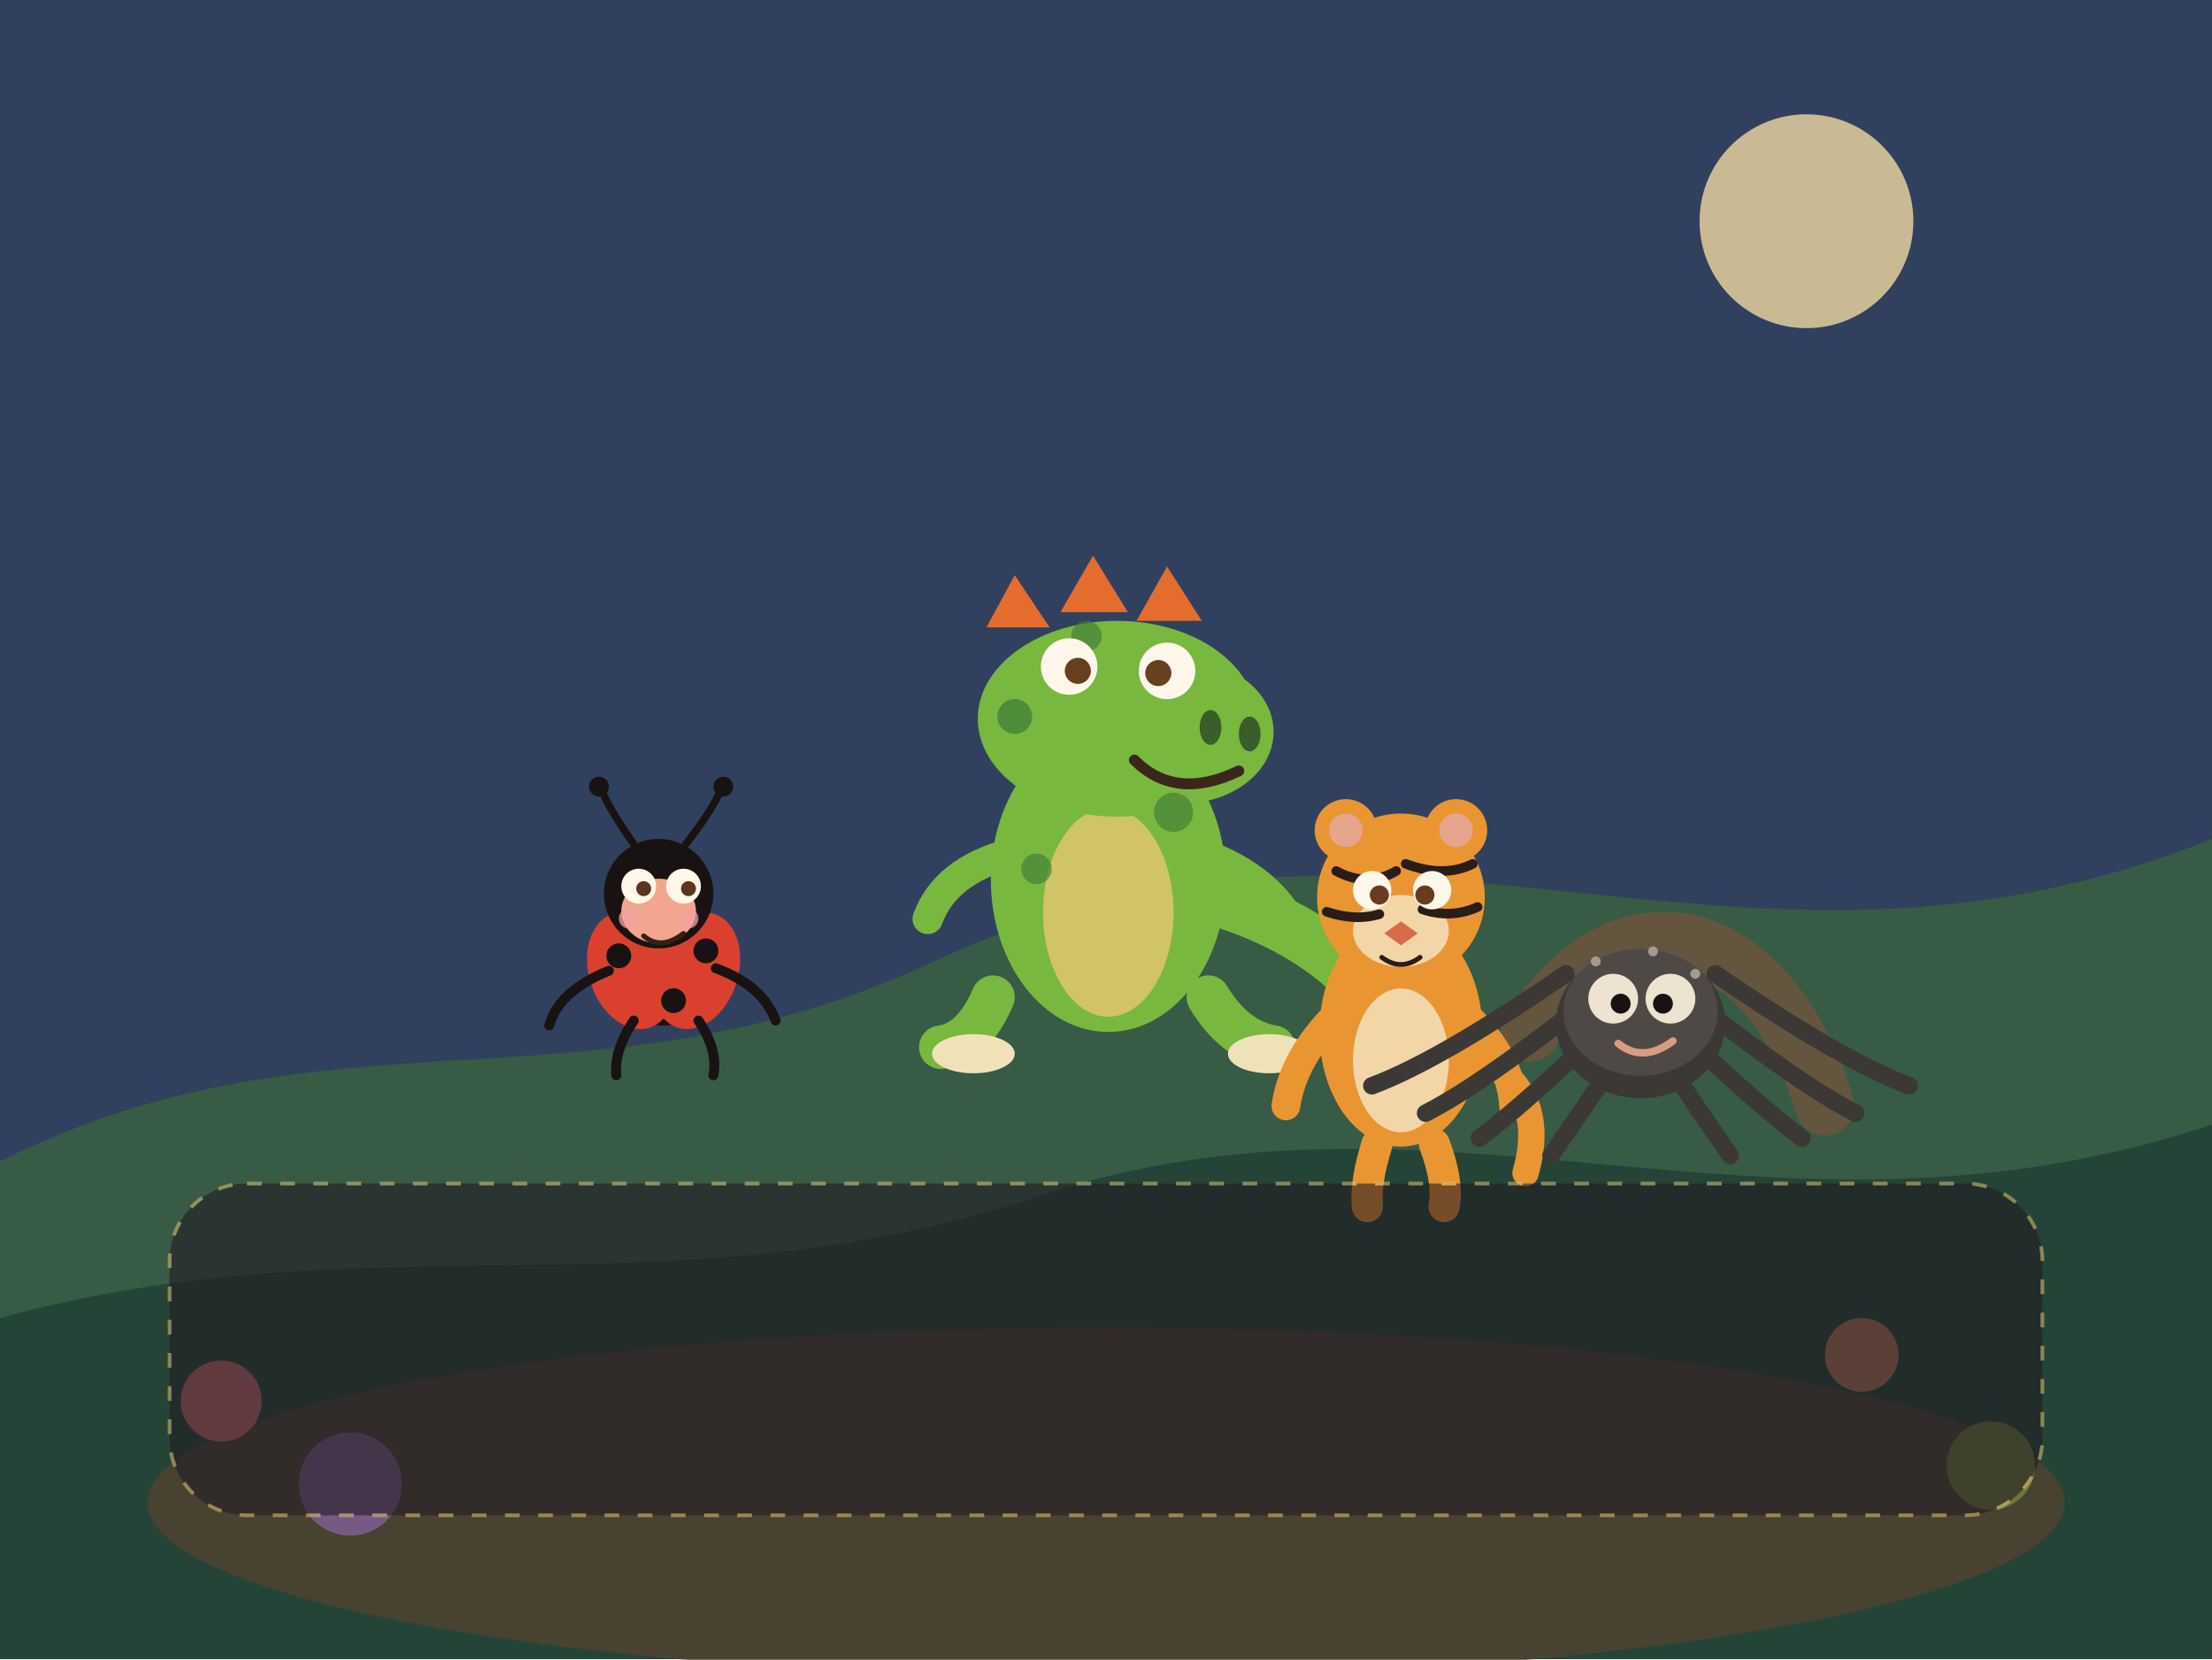
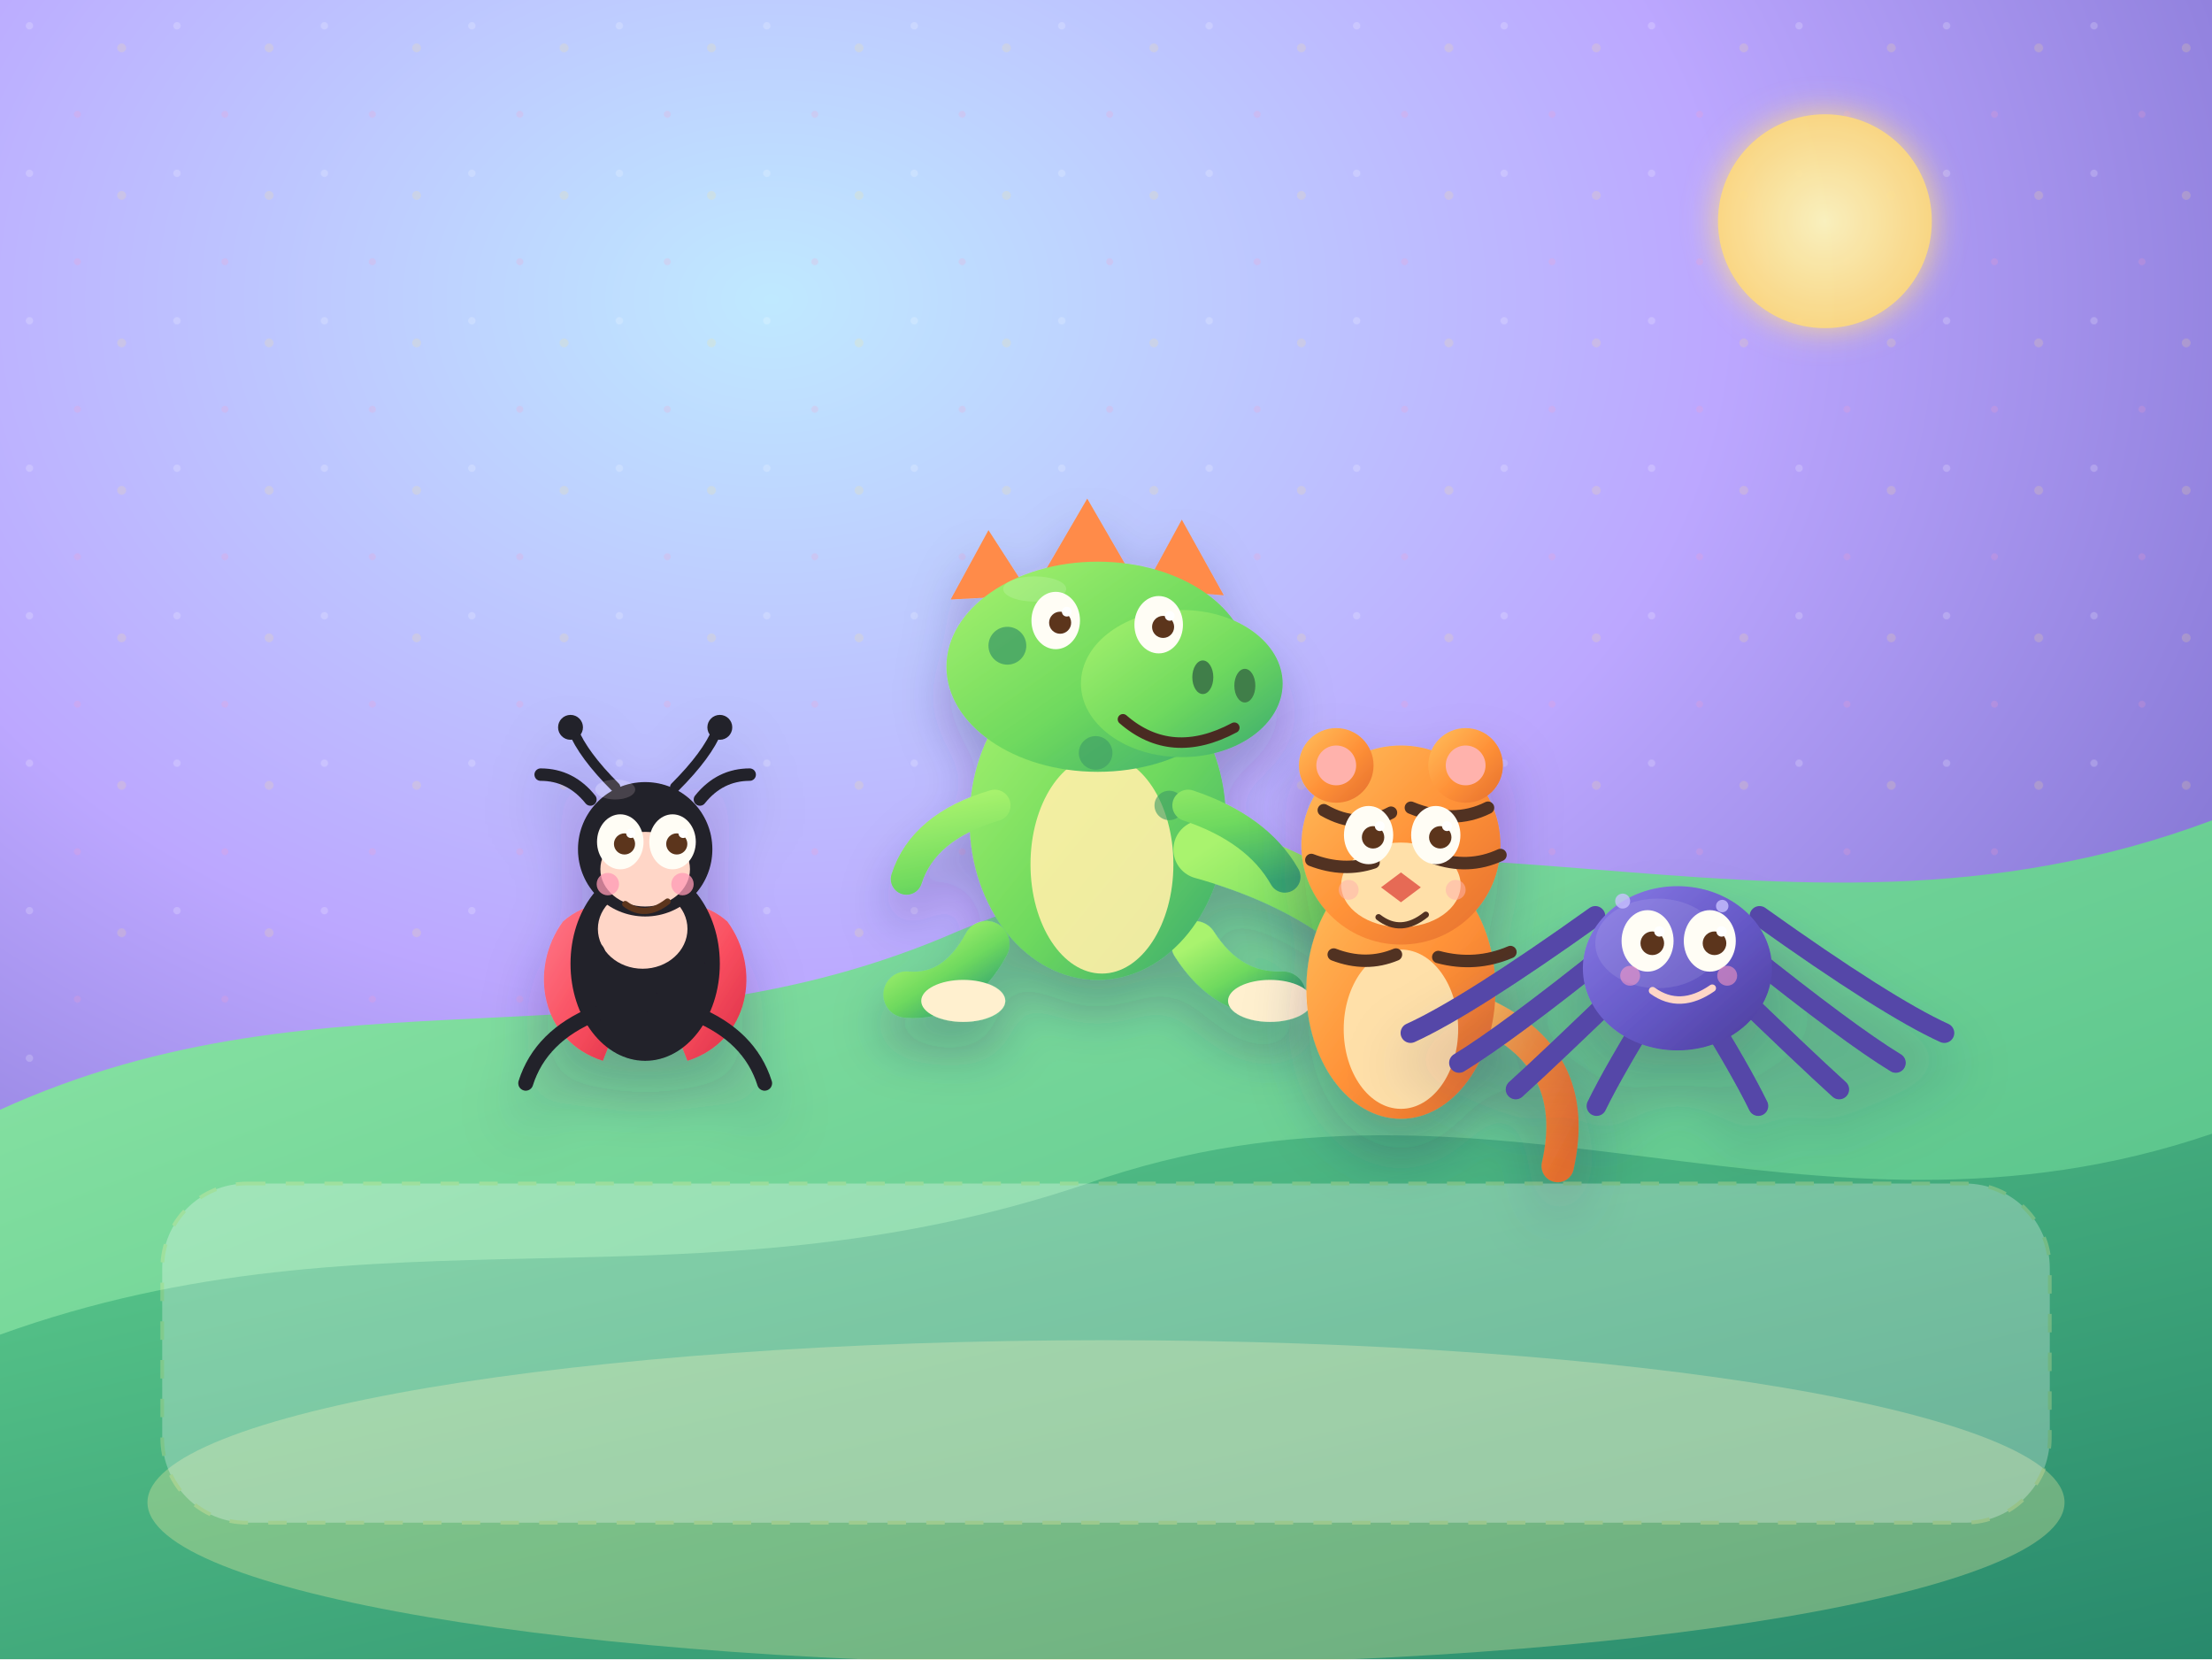
- <svg xmlns="http://www.w3.org/2000/svg" viewBox="0 0 1200 900" role="img" aria-label="Text-free GlimmerTales illustration">
+ <svg xmlns="http://www.w3.org/2000/svg" viewBox="0 0 1200 900" role="img" aria-label="Text-free GlimmerTales reference illustration">
  <defs>
-     <radialGradient id="sky" cx="50%" cy="20%" r="80%">
-       <stop offset="0" stop-color="#304265" />
-       <stop offset="1" stop-color="#151625" />
+     <radialGradient id="skyBubble" cx="35%" cy="18%" r="95%">
+       <stop offset="0" stop-color="#BFE9FF" />
+       <stop offset="0.45" stop-color="#BCA7FF" />
+       <stop offset="1" stop-color="#6157B8" />
    </radialGradient>
-     <filter id="soft">
-       <feGaussianBlur stdDeviation="0.25" />
+     <linearGradient id="meadow" x1="0" y1="0" x2="1" y2="1">
+       <stop offset="0" stop-color="#8FE7A6" />
+       <stop offset="1" stop-color="#47B883" />
+     </linearGradient>
+     <linearGradient id="meadowDark" x1="0" y1="0" x2="1" y2="1">
+       <stop offset="0" stop-color="#5CCB8C" />
+       <stop offset="1" stop-color="#28896C" />
+     </linearGradient>
+     <radialGradient id="moonGlow" cx="50%" cy="50%" r="60%">
+       <stop offset="0" stop-color="#FFF6B8" />
+       <stop offset="1" stop-color="#FFD56E" />
+     </radialGradient>
+     <linearGradient id="daisyShell" x1="0" y1="0" x2="1" y2="1">
+       <stop offset="0" stop-color="#FF7A8A" />
+       <stop offset="0.55" stop-color="#F94E5F" />
+       <stop offset="1" stop-color="#D92D45" />
+     </linearGradient>
+     <linearGradient id="dinoSkin" x1="0" y1="0" x2="1" y2="1">
+       <stop offset="0" stop-color="#A9F36E" />
+       <stop offset="0.55" stop-color="#6ED95E" />
+       <stop offset="1" stop-color="#39A870" />
+     </linearGradient>
+     <linearGradient id="pipFur" x1="0" y1="0" x2="1" y2="1">
+       <stop offset="0" stop-color="#FFC05E" />
+       <stop offset="0.52" stop-color="#FF9238" />
+       <stop offset="1" stop-color="#E46E2E" />
+     </linearGradient>
+     <linearGradient id="itsyFuzz" x1="0" y1="0" x2="1" y2="1">
+       <stop offset="0" stop-color="#8A7CE8" />
+       <stop offset="0.55" stop-color="#6558C6" />
+       <stop offset="1" stop-color="#4A3B99" />
+     </linearGradient>
+     <filter id="softShadow" x="-40%" y="-40%" width="180%" height="180%">
+       <feDropShadow dx="0" dy="14" stdDeviation="12" flood-color="#2C2156" flood-opacity="0.28" />
    </filter>
+     <filter id="glow" x="-60%" y="-60%" width="220%" height="220%">
+       <feGaussianBlur stdDeviation="9" result="blur" />
+       <feMerge>
+         <feMergeNode in="blur" />
+         <feMergeNode in="SourceGraphic" />
+       </feMerge>
+     </filter>
+     <pattern id="sprinkles" width="80" height="80" patternUnits="userSpaceOnUse">
+       <circle cx="16" cy="14" r="2" fill="#FFFFFF" opacity=".35" />
+       <circle cx="66" cy="26" r="2.4" fill="#FFE48A" opacity=".35" />
+       <circle cx="42" cy="62" r="1.9" fill="#FF9BC3" opacity=".35" />
+     </pattern>
  </defs>
-   <rect width="1200" height="900" fill="#31405f" />
-   <circle cx="980" cy="120" r="58" fill="#F4DDA2" opacity=".78" />
-   <path d="M0 630 C180 540 320 610 510 520 C760 405 940 560 1200 455 L1200 900 L0 900z" fill="#375B45" />
-   <path d="M0 715 C200 660 360 715 560 650 C780 575 960 690 1200 610 L1200 900 L0 900z" fill="#244438" />
-   <ellipse cx="600" cy="815" rx="520" ry="95" fill="#57412D" opacity=".70" />
-   <g opacity=".9">
-     <circle cx="120" cy="760" r="22" fill="#C86A6A" />
-     <circle cx="1010" cy="735" r="20" fill="#B87A56" />
-     <circle cx="1080" cy="795" r="24" fill="#6F7D3B" />
-     <circle cx="190" cy="805" r="28" fill="#7B5D8C" />
-   </g>
-   <path d="M830 560 C880 480 960 500 990 600" stroke="#6F543D" stroke-width="32" fill="none" stroke-linecap="round" opacity=".8" />
+   <rect width="1200" height="900" fill="url(#skyBubble)" />
+   <rect width="1200" height="900" fill="url(#sprinkles)" opacity=".55" />
+   <circle cx="990" cy="120" r="58" fill="url(#moonGlow)" opacity=".92" filter="url(#glow)" />
+   <path d="M0 602 C180 520 340 584 520 505 C760 405 960 535 1200 445 L1200 900 L0 900z" fill="url(#meadow)" />
+   <path d="M0 724 C205 650 375 715 590 642 C810 565 980 690 1200 615 L1200 900 L0 900z" fill="url(#meadowDark)" />
+   <ellipse cx="600" cy="815" rx="520" ry="88" fill="#FFF1A6" opacity=".30" />
  <g>
-     <g class="daisy" transform="translate(360 505) scale(1.35)">
-       <ellipse cx="0" cy="10" rx="24" ry="28" fill="#181312" />
-       <ellipse cx="-13" cy="16" rx="17" ry="24" fill="#D9412E" transform="rotate(-18 -13 16)" />
-       <ellipse cx="13" cy="16" rx="17" ry="24" fill="#D9412E" transform="rotate(18 13 16)" />
-       <circle cx="-18" cy="10" r="5" fill="#181312" />
-       <circle cx="4" cy="28" r="5" fill="#181312" />
-       <circle cx="17" cy="8" r="5" fill="#181312" />
-       <circle cx="-2" cy="-15" r="22" fill="#181312" />
-       <ellipse cx="-2" cy="-8" rx="15" ry="13" fill="#F2A68F" />
-       <circle cx="-10" cy="-18" r="7" fill="#FFF7EA" />
-       <circle cx="8" cy="-18" r="7" fill="#FFF7EA" />
-       <circle cx="-8" cy="-17" r="3" fill="#5B351E" />
-       <circle cx="10" cy="-17" r="3" fill="#5B351E" />
-       <circle cx="-14" cy="-5" r="4" fill="#F4A0A0" opacity=".75" />
-       <circle cx="10" cy="-5" r="4" fill="#F4A0A0" opacity=".75" />
-       <path d="M-8 2 Q-1 8 8 1" fill="none" stroke="#321" stroke-width="2" stroke-linecap="round" />
-       <path d="M-12 -35 Q-22 -49 -25 -57" fill="none" stroke="#181312" stroke-width="3" stroke-linecap="round" />
-       <path d="M9 -35 Q20 -49 23 -57" fill="none" stroke="#181312" stroke-width="3" stroke-linecap="round" />
-       <circle cx="-26" cy="-58" r="4" fill="#181312" />
-       <circle cx="24" cy="-58" r="4" fill="#181312" />
-       <path d="M-22 16 q-20 8 -24 22" stroke="#181312" stroke-width="4" fill="none" stroke-linecap="round" />
-       <path d="M21 15 q19 7 24 21" stroke="#181312" stroke-width="4" fill="none" stroke-linecap="round" />
-       <path d="M-12 36 q-8 12 -7 22" stroke="#181312" stroke-width="4" fill="none" stroke-linecap="round" />
-       <path d="M14 36 q8 12 6 22" stroke="#181312" stroke-width="4" fill="none" stroke-linecap="round" />
+     <g transform="translate(350 485) scale(1.35)" filter="url(#softShadow)">
+       <path d="M-33 11 C-47 30 -42 59 -17 67 C-8 45 -4 25 0 5 C-12 2 -24 3 -33 11z" fill="url(#daisyShell)" />
+       <path d="M33 11 C47 30 42 59 17 67 C8 45 4 25 0 5 C12 2 24 3 33 11z" fill="url(#daisyShell)" />
+       <ellipse cx="0" cy="28" rx="30" ry="39" fill="#242029" />
+       <ellipse cx="-1" cy="14" rx="18" ry="16" fill="#FFD6C7" />
+       <circle cx="-21" cy="24" r="5" fill="#242029" />
+       <circle cx="5" cy="45" r="5" fill="#242029" />
+       <circle cx="21" cy="24" r="5" fill="#242029" />
+       <circle cx="0" cy="-18" r="27" fill="#242029" />
+       <ellipse cx="0" cy="-10" rx="18" ry="15" fill="#FFD6C7" />
+       <g>
+         <ellipse cx="-10" cy="-21" rx="9.35" ry="11.05" fill="#FFFDF5" />
+         <circle cx="-8.3" cy="-20.15" r="4.25" fill="#5B351E" />
+         <circle cx="-5.75" cy="-24.4" r="1.87" fill="#FFFFFF" />
+       </g>
+       <g>
+         <ellipse cx="11" cy="-21" rx="9.35" ry="11.05" fill="#FFFDF5" />
+         <circle cx="12.7" cy="-20.15" r="4.25" fill="#5B351E" />
+         <circle cx="15.25" cy="-24.4" r="1.87" fill="#FFFFFF" />
+       </g>
+       <circle cx="-15" cy="-4" r="4.5" fill="#FF9AB5" opacity=".75" />
+       <circle cx="15" cy="-4" r="4.5" fill="#FF9AB5" opacity=".75" />
+       <path d="M-8 4 Q0 10 9 3" fill="none" stroke="#5B351E" stroke-width="2.5" stroke-linecap="round" />
+       <path d="M-12 -43 Q-25 -56 -29 -66" stroke="#242029" stroke-width="4" fill="none" stroke-linecap="round" />
+       <path d="M12 -43 Q25 -56 29 -66" stroke="#242029" stroke-width="4" fill="none" stroke-linecap="round" />
+       <circle cx="-30" cy="-67" r="5" fill="#242029" />
+       <circle cx="30" cy="-67" r="5" fill="#242029" />
+       <path d="M-20 48 q-22 9 -28 28 M20 48 q22 9 28 28" stroke="#242029" stroke-width="6" fill="none" stroke-linecap="round" />
+       <path d="M-22 -38 q-8 -10 -20 -10 M22 -38 q8 -10 20 -10" stroke="#242029" stroke-width="5" fill="none" stroke-linecap="round" />
+       <ellipse cx="-12" cy="-42" rx="8" ry="4" fill="#FFFFFF" opacity=".16" />
    </g>
-     <g class="dino" transform="translate(580 430) scale(1.18)">
-       <ellipse cx="18" cy="40" rx="54" ry="70" fill="#78B83E" />
-       <ellipse cx="18" cy="55" rx="30" ry="48" fill="#D9C46D" opacity=".9" />
-       <ellipse cx="22" cy="-34" rx="64" ry="45" fill="#78B83E" />
-       <ellipse cx="52" cy="-28" rx="42" ry="33" fill="#78B83E" />
-       <circle cx="-25" cy="-35" r="8" fill="#3F7D37" opacity=".75" />
-       <circle cx="8" cy="-72" r="7" fill="#3F7D37" opacity=".65" />
-       <circle cx="48" cy="9" r="9" fill="#3F7D37" opacity=".65" />
-       <circle cx="-15" cy="35" r="7" fill="#3F7D37" opacity=".65" />
-       <path d="M-38 -76 l13 -24 l16 24z M-4 -83 l15 -26 l16 26z M31 -79 l14 -25 l16 25z" fill="#E46D2D" />
-       <path d="M-35 94 q-9 21 -24 23" stroke="#78B83E" stroke-width="20" fill="none" stroke-linecap="round" />
-       <path d="M64 94 q12 20 30 23" stroke="#78B83E" stroke-width="20" fill="none" stroke-linecap="round" />
-       <ellipse cx="-44" cy="120" rx="19" ry="9" fill="#F0E2B8" />
-       <ellipse cx="92" cy="120" rx="19" ry="9" fill="#F0E2B8" />
-       <circle cx="0" cy="-58" r="13" fill="#FFF7EA" />
-       <circle cx="45" cy="-56" r="13" fill="#FFF7EA" />
-       <circle cx="4" cy="-56" r="6" fill="#68401F" />
-       <circle cx="41" cy="-55" r="6" fill="#68401F" />
-       <ellipse cx="65" cy="-30" rx="5" ry="8" fill="#3A5D2A" />
-       <ellipse cx="83" cy="-27" rx="5" ry="8" fill="#3A5D2A" />
-       <path d="M30 -15 Q49 4 78 -10" fill="none" stroke="#3B271A" stroke-width="5" stroke-linecap="round" />
-       <path d="M-27 28 q-30 8 -38 30" stroke="#78B83E" stroke-width="14" fill="none" stroke-linecap="round" />
-       <path d="M61 28 q28 10 40 30" stroke="#78B83E" stroke-width="14" fill="none" stroke-linecap="round" />
-       <path d="M65 48 q66 19 92 72" stroke="#78B83E" stroke-width="25" fill="none" stroke-linecap="round" />
+     <g transform="translate(575 405) scale(1.14)" filter="url(#softShadow)">
+       <path d="M-35 94 q-14 26 -38 24" stroke="url(#dinoSkin)" stroke-width="22" fill="none" stroke-linecap="round" />
+       <path d="M64 94 q16 25 42 24" stroke="url(#dinoSkin)" stroke-width="22" fill="none" stroke-linecap="round" />
+       <ellipse cx="18" cy="35" rx="61" ry="76" fill="url(#dinoSkin)" />
+       <ellipse cx="20" cy="56" rx="34" ry="52" fill="#FFF0A7" opacity=".9" />
+       <path d="M-52 -70 L-34 -103 L-14 -72 M-8 -82 L13 -118 L35 -80 M40 -75 L58 -108 L78 -72" fill="#FF8B4A" />
+       <ellipse cx="18" cy="-38" rx="72" ry="50" fill="url(#dinoSkin)" />
+       <ellipse cx="58" cy="-30" rx="48" ry="35" fill="url(#dinoSkin)" />
+       <circle cx="-25" cy="-48" r="9" fill="#3E9B65" opacity=".75" />
+       <circle cx="17" cy="3" r="8" fill="#3E9B65" opacity=".60" />
+       <circle cx="52" cy="28" r="7" fill="#3E9B65" opacity=".60" />
+       <g>
+         <ellipse cx="-2" cy="-60" rx="11.55" ry="13.65" fill="#FFFDF5" />
+         <circle cx="0.1" cy="-58.95" r="5.25" fill="#5B351E" />
+         <circle cx="3.25" cy="-64.2" r="2.31" fill="#FFFFFF" />
+       </g>
+       <g>
+         <ellipse cx="47" cy="-58" rx="11.55" ry="13.65" fill="#FFFDF5" />
+         <circle cx="49.1" cy="-56.95" r="5.25" fill="#5B351E" />
+         <circle cx="52.25" cy="-62.2" r="2.31" fill="#FFFFFF" />
+       </g>
+       <ellipse cx="68" cy="-33" rx="5" ry="8" fill="#407E4A" />
+       <ellipse cx="88" cy="-29" rx="5" ry="8" fill="#407E4A" />
+       <path d="M30 -13 Q53 7 83 -9" fill="none" stroke="#4A2B23" stroke-width="5" stroke-linecap="round" />
+       <path d="M68 49 q72 20 105 70" stroke="url(#dinoSkin)" stroke-width="28" fill="none" stroke-linecap="round" />
+       <ellipse cx="-46" cy="121" rx="20" ry="10" fill="#FFF0CF" />
+       <ellipse cx="100" cy="121" rx="20" ry="10" fill="#FFF0CF" />
+       <path d="M-31 28 q-34 10 -42 35 M61 28 q33 11 46 34" stroke="url(#dinoSkin)" stroke-width="15" fill="none" stroke-linecap="round" />
+       <ellipse cx="-12" cy="-75" rx="15" ry="6" fill="#FFFFFF" opacity=".14" />
    </g>
-     <g class="pip" transform="translate(760 505) scale(1.3)">
-       <ellipse cx="0" cy="42" rx="34" ry="48" fill="#E99632" />
-       <ellipse cx="0" cy="54" rx="20" ry="30" fill="#F3D6A7" />
-       <circle cx="0" cy="-14" r="35" fill="#E99632" />
-       <circle cx="-23" cy="-42" r="13" fill="#E99632" />
-       <circle cx="23" cy="-42" r="13" fill="#E99632" />
-       <circle cx="-23" cy="-42" r="7" fill="#E7A58E" />
-       <circle cx="23" cy="-42" r="7" fill="#E7A58E" />
-       <ellipse cx="0" cy="0" rx="20" ry="15" fill="#F3D6A7" />
-       <path d="M-27 -25 q13 7 25 0 M2 -28 q16 6 28 0 M-31 -8 q12 4 22 1 M9 -9 q12 4 23 -1" stroke="#2A1C17" stroke-width="4" fill="none" stroke-linecap="round" />
-       <circle cx="-12" cy="-17" r="8" fill="#FFF7EA" />
-       <circle cx="13" cy="-17" r="8" fill="#FFF7EA" />
-       <circle cx="-9" cy="-15" r="4" fill="#6A3C1F" />
-       <circle cx="10" cy="-15" r="4" fill="#6A3C1F" />
-       <path d="M0 -4 l7 5 l-7 5 l-7 -5z" fill="#D96B4A" />
-       <path d="M-8 11 Q0 17 8 11" stroke="#2A1C17" stroke-width="2" fill="none" stroke-linecap="round" />
-       <path d="M-27 35 q-18 18 -21 38 M27 35 q19 18 20 38" stroke="#E99632" stroke-width="12" fill="none" stroke-linecap="round" />
-       <path d="M-10 89 q-5 16 -4 26 M14 89 q6 16 4 26" stroke="#E99632" stroke-width="13" fill="none" stroke-linecap="round" />
-       <path d="M31 52 q31 14 21 49" stroke="#E99632" stroke-width="11" fill="none" stroke-linecap="round" />
+     <g transform="translate(760 480) scale(1.35)" filter="url(#softShadow)">
+       <path d="M31 51 q42 18 32 62" stroke="url(#pipFur)" stroke-width="13" fill="none" stroke-linecap="round" />
+       <ellipse cx="0" cy="42" rx="38" ry="52" fill="url(#pipFur)" />
+       <ellipse cx="0" cy="58" rx="23" ry="32" fill="#FFE0A9" />
+       <circle cx="0" cy="-16" r="40" fill="url(#pipFur)" />
+       <circle cx="-26" cy="-48" r="15" fill="url(#pipFur)" />
+       <circle cx="26" cy="-48" r="15" fill="url(#pipFur)" />
+       <circle cx="-26" cy="-48" r="8" fill="#FFB2AC" />
+       <circle cx="26" cy="-48" r="8" fill="#FFB2AC" />
+       <ellipse cx="0" cy="0" rx="24" ry="17" fill="#FFE0A9" />
+       <path d="M-31 -30 q14 8 27 1 M4 -31 q17 7 31 0 M-36 -10 q13 5 25 1 M13 -11 q14 5 27 -1 M-27 28 q13 5 25 0 M15 29 q15 4 29 -2" stroke="#513022" stroke-width="5" fill="none" stroke-linecap="round" />
+       <g>
+         <ellipse cx="-13" cy="-20" rx="9.9" ry="11.7" fill="#FFFDF5" />
+         <circle cx="-11.2" cy="-19.1" r="4.5" fill="#5B351E" />
+         <circle cx="-8.5" cy="-23.6" r="1.98" fill="#FFFFFF" />
+       </g>
+       <g>
+         <ellipse cx="14" cy="-20" rx="9.9" ry="11.7" fill="#FFFDF5" />
+         <circle cx="15.8" cy="-19.1" r="4.5" fill="#5B351E" />
+         <circle cx="18.5" cy="-23.6" r="1.98" fill="#FFFFFF" />
+       </g>
+       <path d="M0 -5 l8 6 l-8 6 l-8 -6z" fill="#E66A55" />
+       <path d="M-9 13 Q0 20 10 12" stroke="#513022" stroke-width="2.5" fill="none" stroke-linecap="round" />
+       <circle cx="-21" cy="2" r="4" fill="#FFB2AC" opacity=".55" />
+       <circle cx="22" cy="2" r="4" fill="#FFB2AC" opacity=".55" />
    </g>
-     <g class="itsy" transform="translate(890 535) scale(1.35)">
-       <path d="M-30 -5 q-51.0 35 -78.0 45" stroke="#3C3835" stroke-width="7" fill="none" stroke-linecap="round" />
-       <path d="M-24 8 q-40.8 32 -62.4 43" stroke="#3C3835" stroke-width="7" fill="none" stroke-linecap="round" />
-       <path d="M-18 20 q-30.6 29 -46.8 41" stroke="#3C3835" stroke-width="7" fill="none" stroke-linecap="round" />
-       <path d="M-10 30 q-17.0 25 -26.0 38" stroke="#3C3835" stroke-width="7" fill="none" stroke-linecap="round" />
-       <path d="M30 -5 q51.0 35 78.0 45" stroke="#3C3835" stroke-width="7" fill="none" stroke-linecap="round" />
-       <path d="M24 8 q40.8 32 62.4 43" stroke="#3C3835" stroke-width="7" fill="none" stroke-linecap="round" />
-       <path d="M18 20 q30.6 29 46.8 41" stroke="#3C3835" stroke-width="7" fill="none" stroke-linecap="round" />
-       <path d="M10 30 q17.0 25 26.0 38" stroke="#3C3835" stroke-width="7" fill="none" stroke-linecap="round" />
-       <ellipse cx="0" cy="15" rx="34" ry="30" fill="#3C3835" />
-       <ellipse cx="0" cy="10" rx="31" ry="26" fill="#5D5752" opacity=".55" />
-       <circle cx="-11" cy="5" r="10" fill="#EEE2D0" />
-       <circle cx="12" cy="5" r="10" fill="#EEE2D0" />
-       <circle cx="-8" cy="7" r="4" fill="#181312" />
-       <circle cx="9" cy="7" r="4" fill="#181312" />
-       <path d="M-9 23 Q1 31 13 22" stroke="#D79C83" stroke-width="3" fill="none" stroke-linecap="round" />
-       <circle cx="-18" cy="-10" r="2" fill="#A39A90" />
-       <circle cx="22" cy="-5" r="2" fill="#A39A90" />
-       <circle cx="5" cy="-14" r="2" fill="#A39A90" />
+     <g transform="translate(910 505) scale(1.35)" filter="url(#softShadow)">
+       <path d="M-33 -6 q-51.15 36.5 -74.25 47" stroke="#5547A8" stroke-width="8" fill="none" stroke-linecap="round" />
+       <path d="M-27 8 q-41.85 33.5 -60.75 45" stroke="#5547A8" stroke-width="8" fill="none" stroke-linecap="round" />
+       <path d="M-20 21 q-31 30 -45 42.667" stroke="#5547A8" stroke-width="8" fill="none" stroke-linecap="round" />
+       <path d="M-10 31 q-15.5 25 -22.5 39.333" stroke="#5547A8" stroke-width="8" fill="none" stroke-linecap="round" />
+       <path d="M33 -6 q51.15 36.5 74.25 47" stroke="#5547A8" stroke-width="8" fill="none" stroke-linecap="round" />
+       <path d="M27 8 q41.85 33.5 60.75 45" stroke="#5547A8" stroke-width="8" fill="none" stroke-linecap="round" />
+       <path d="M20 21 q31 30 45 42.667" stroke="#5547A8" stroke-width="8" fill="none" stroke-linecap="round" />
+       <path d="M10 31 q15.5 25 22.5 39.333" stroke="#5547A8" stroke-width="8" fill="none" stroke-linecap="round" />
+       <ellipse cx="0" cy="15" rx="38" ry="33" fill="url(#itsyFuzz)" />
+       <ellipse cx="-8" cy="5" rx="25" ry="18" fill="#FFFFFF" opacity=".10" />
+       <g>
+         <ellipse cx="-12" cy="4" rx="10.45" ry="12.35" fill="#FFFDF5" />
+         <circle cx="-10.1" cy="4.95" r="4.75" fill="#5B351E" />
+         <circle cx="-7.25" cy="0.2" r="2.09" fill="#FFFFFF" />
+       </g>
+       <g>
+         <ellipse cx="13" cy="4" rx="10.45" ry="12.35" fill="#FFFDF5" />
+         <circle cx="14.9" cy="4.95" r="4.75" fill="#5B351E" />
+         <circle cx="17.75" cy="0.2" r="2.09" fill="#FFFFFF" />
+       </g>
+       <circle cx="-19" cy="18" r="4" fill="#FF9BC3" opacity=".55" />
+       <circle cx="20" cy="18" r="4" fill="#FF9BC3" opacity=".55" />
+       <path d="M-10 24 Q1 32 14 23" stroke="#FFD6C7" stroke-width="3" fill="none" stroke-linecap="round" />
+       <circle cx="-22" cy="-12" r="3" fill="#C8C1FF" opacity=".8" />
+       <circle cx="18" cy="-10" r="2.5" fill="#C8C1FF" opacity=".8" />
    </g>
  </g>
-   <rect x="92" y="642" width="1016" height="180" rx="42" fill="#201A23" opacity=".58" stroke="#D9B56B" stroke-width="2" stroke-dasharray="8 10" />
+   <rect x="88" y="642" width="1024" height="184" rx="46" fill="#FFFFFF" opacity=".28" stroke="#FFF2A0" stroke-width="2" stroke-dasharray="10 11" />
</svg>
